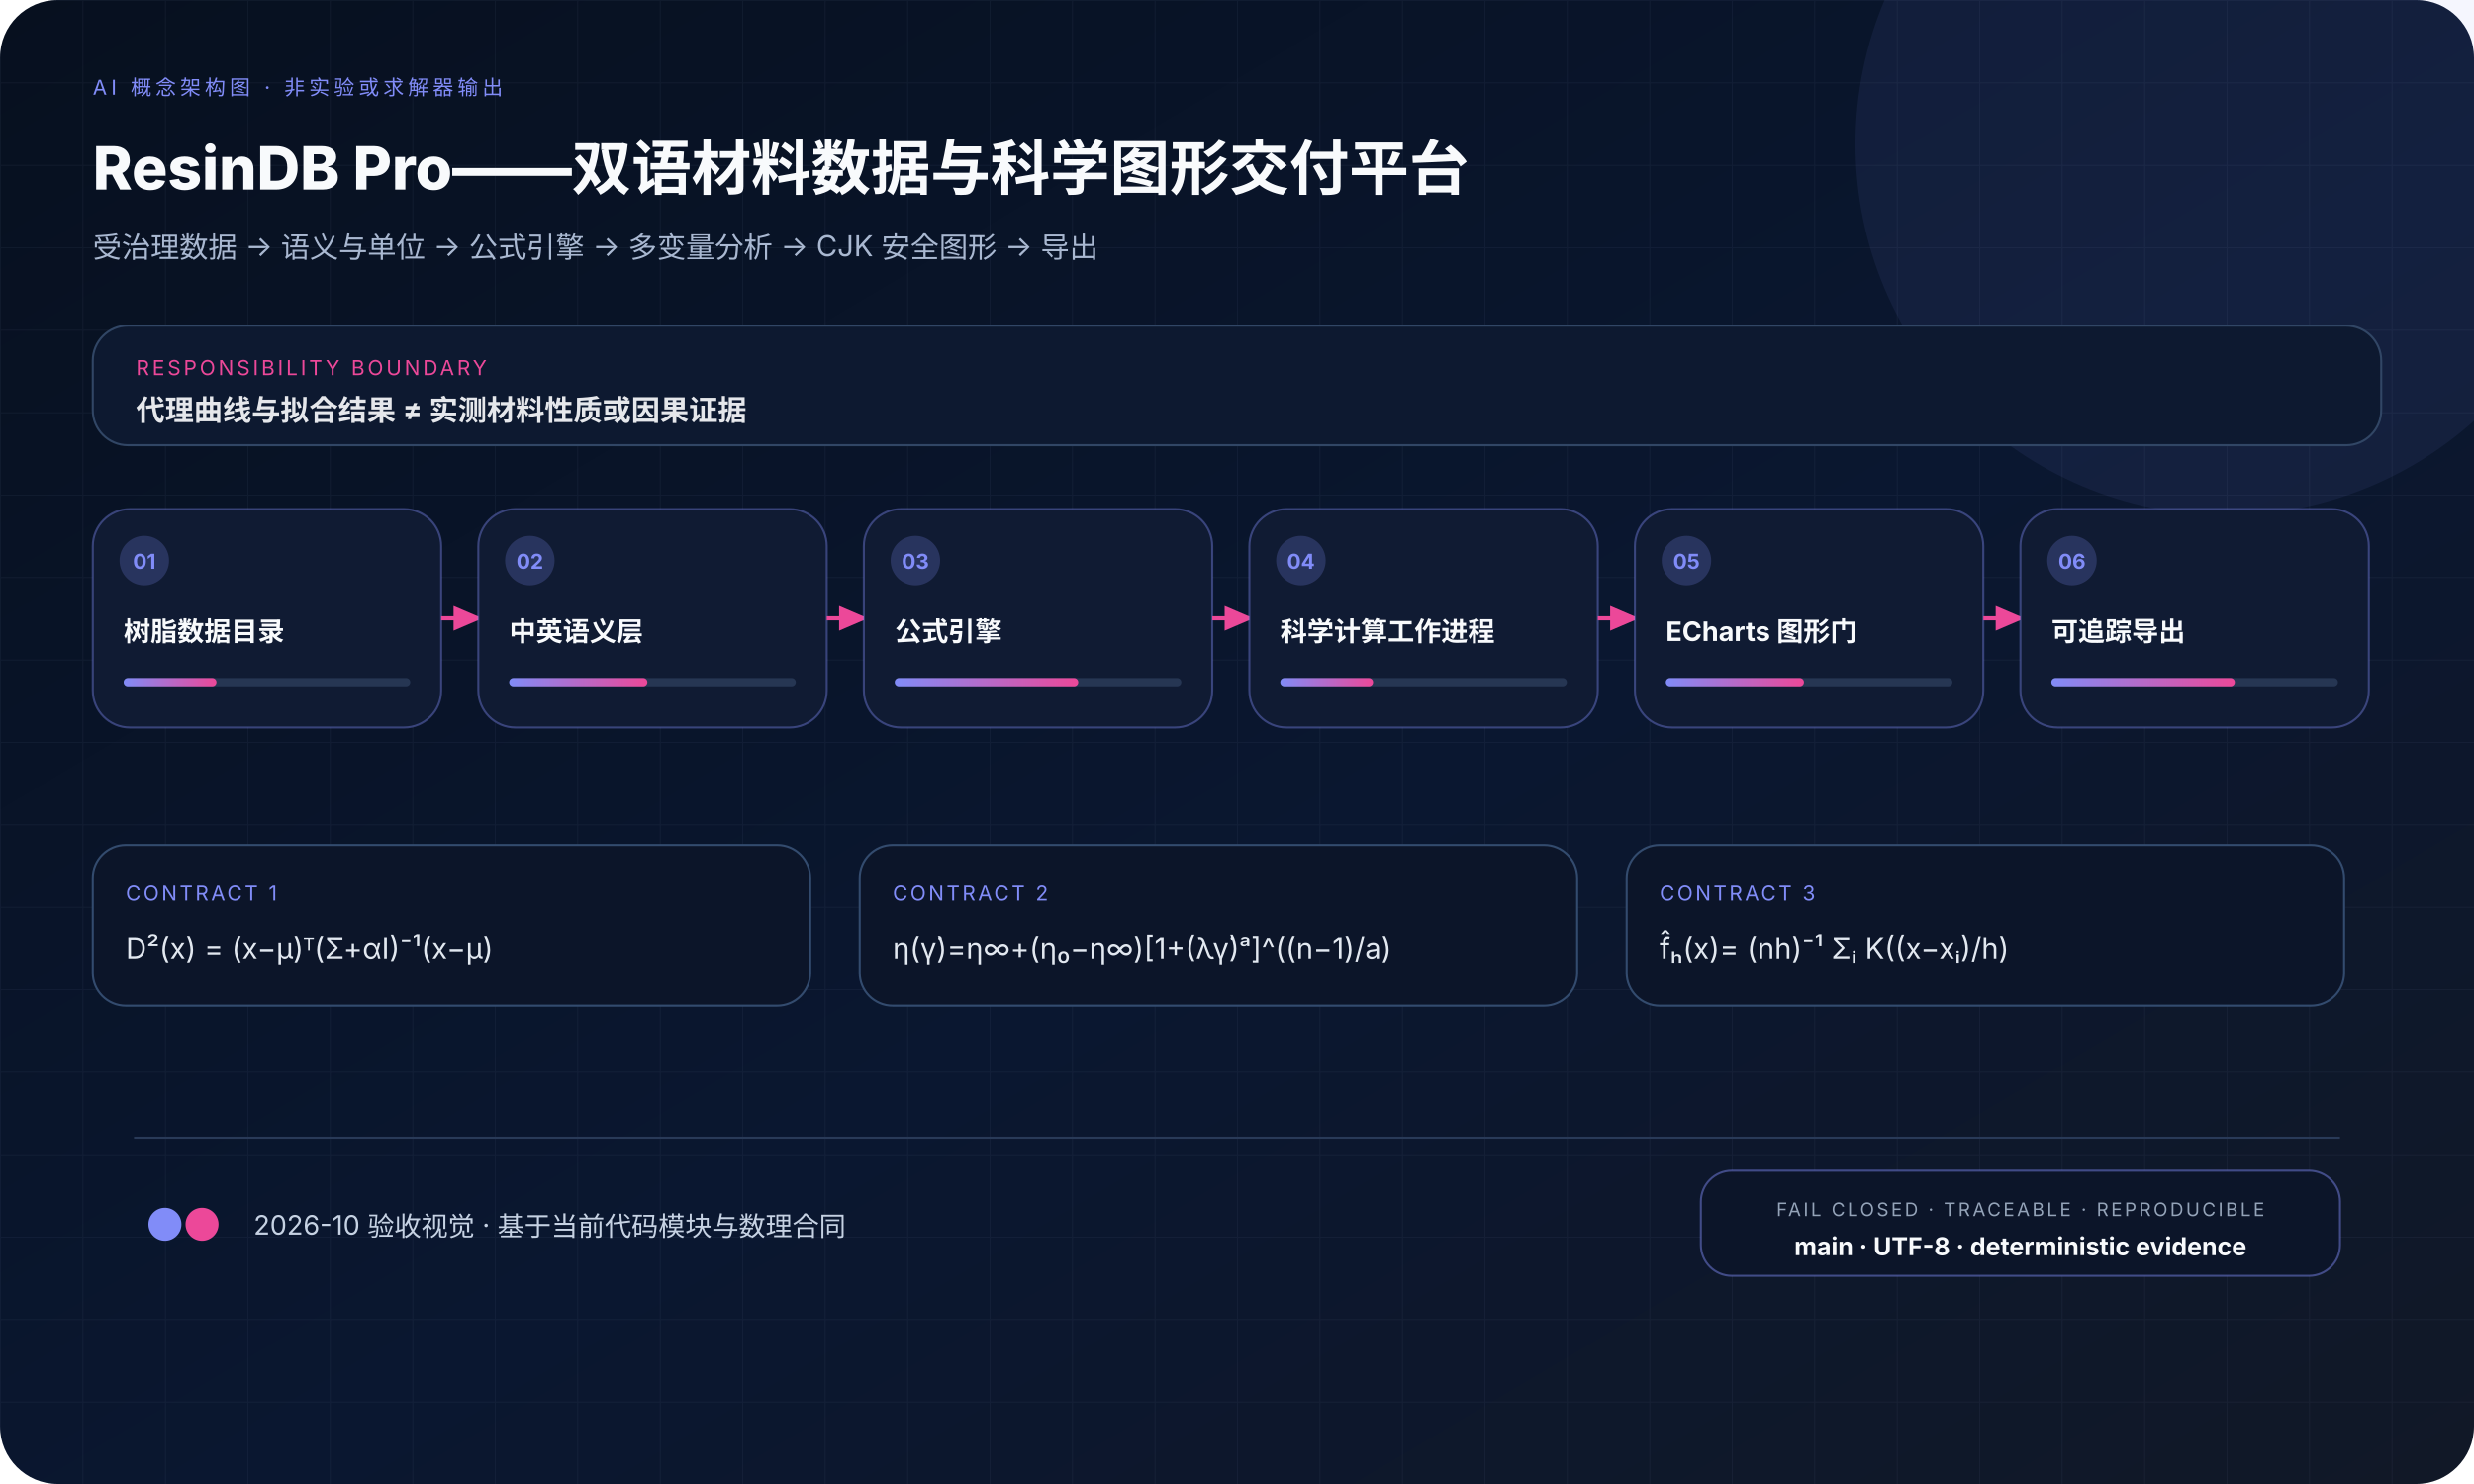
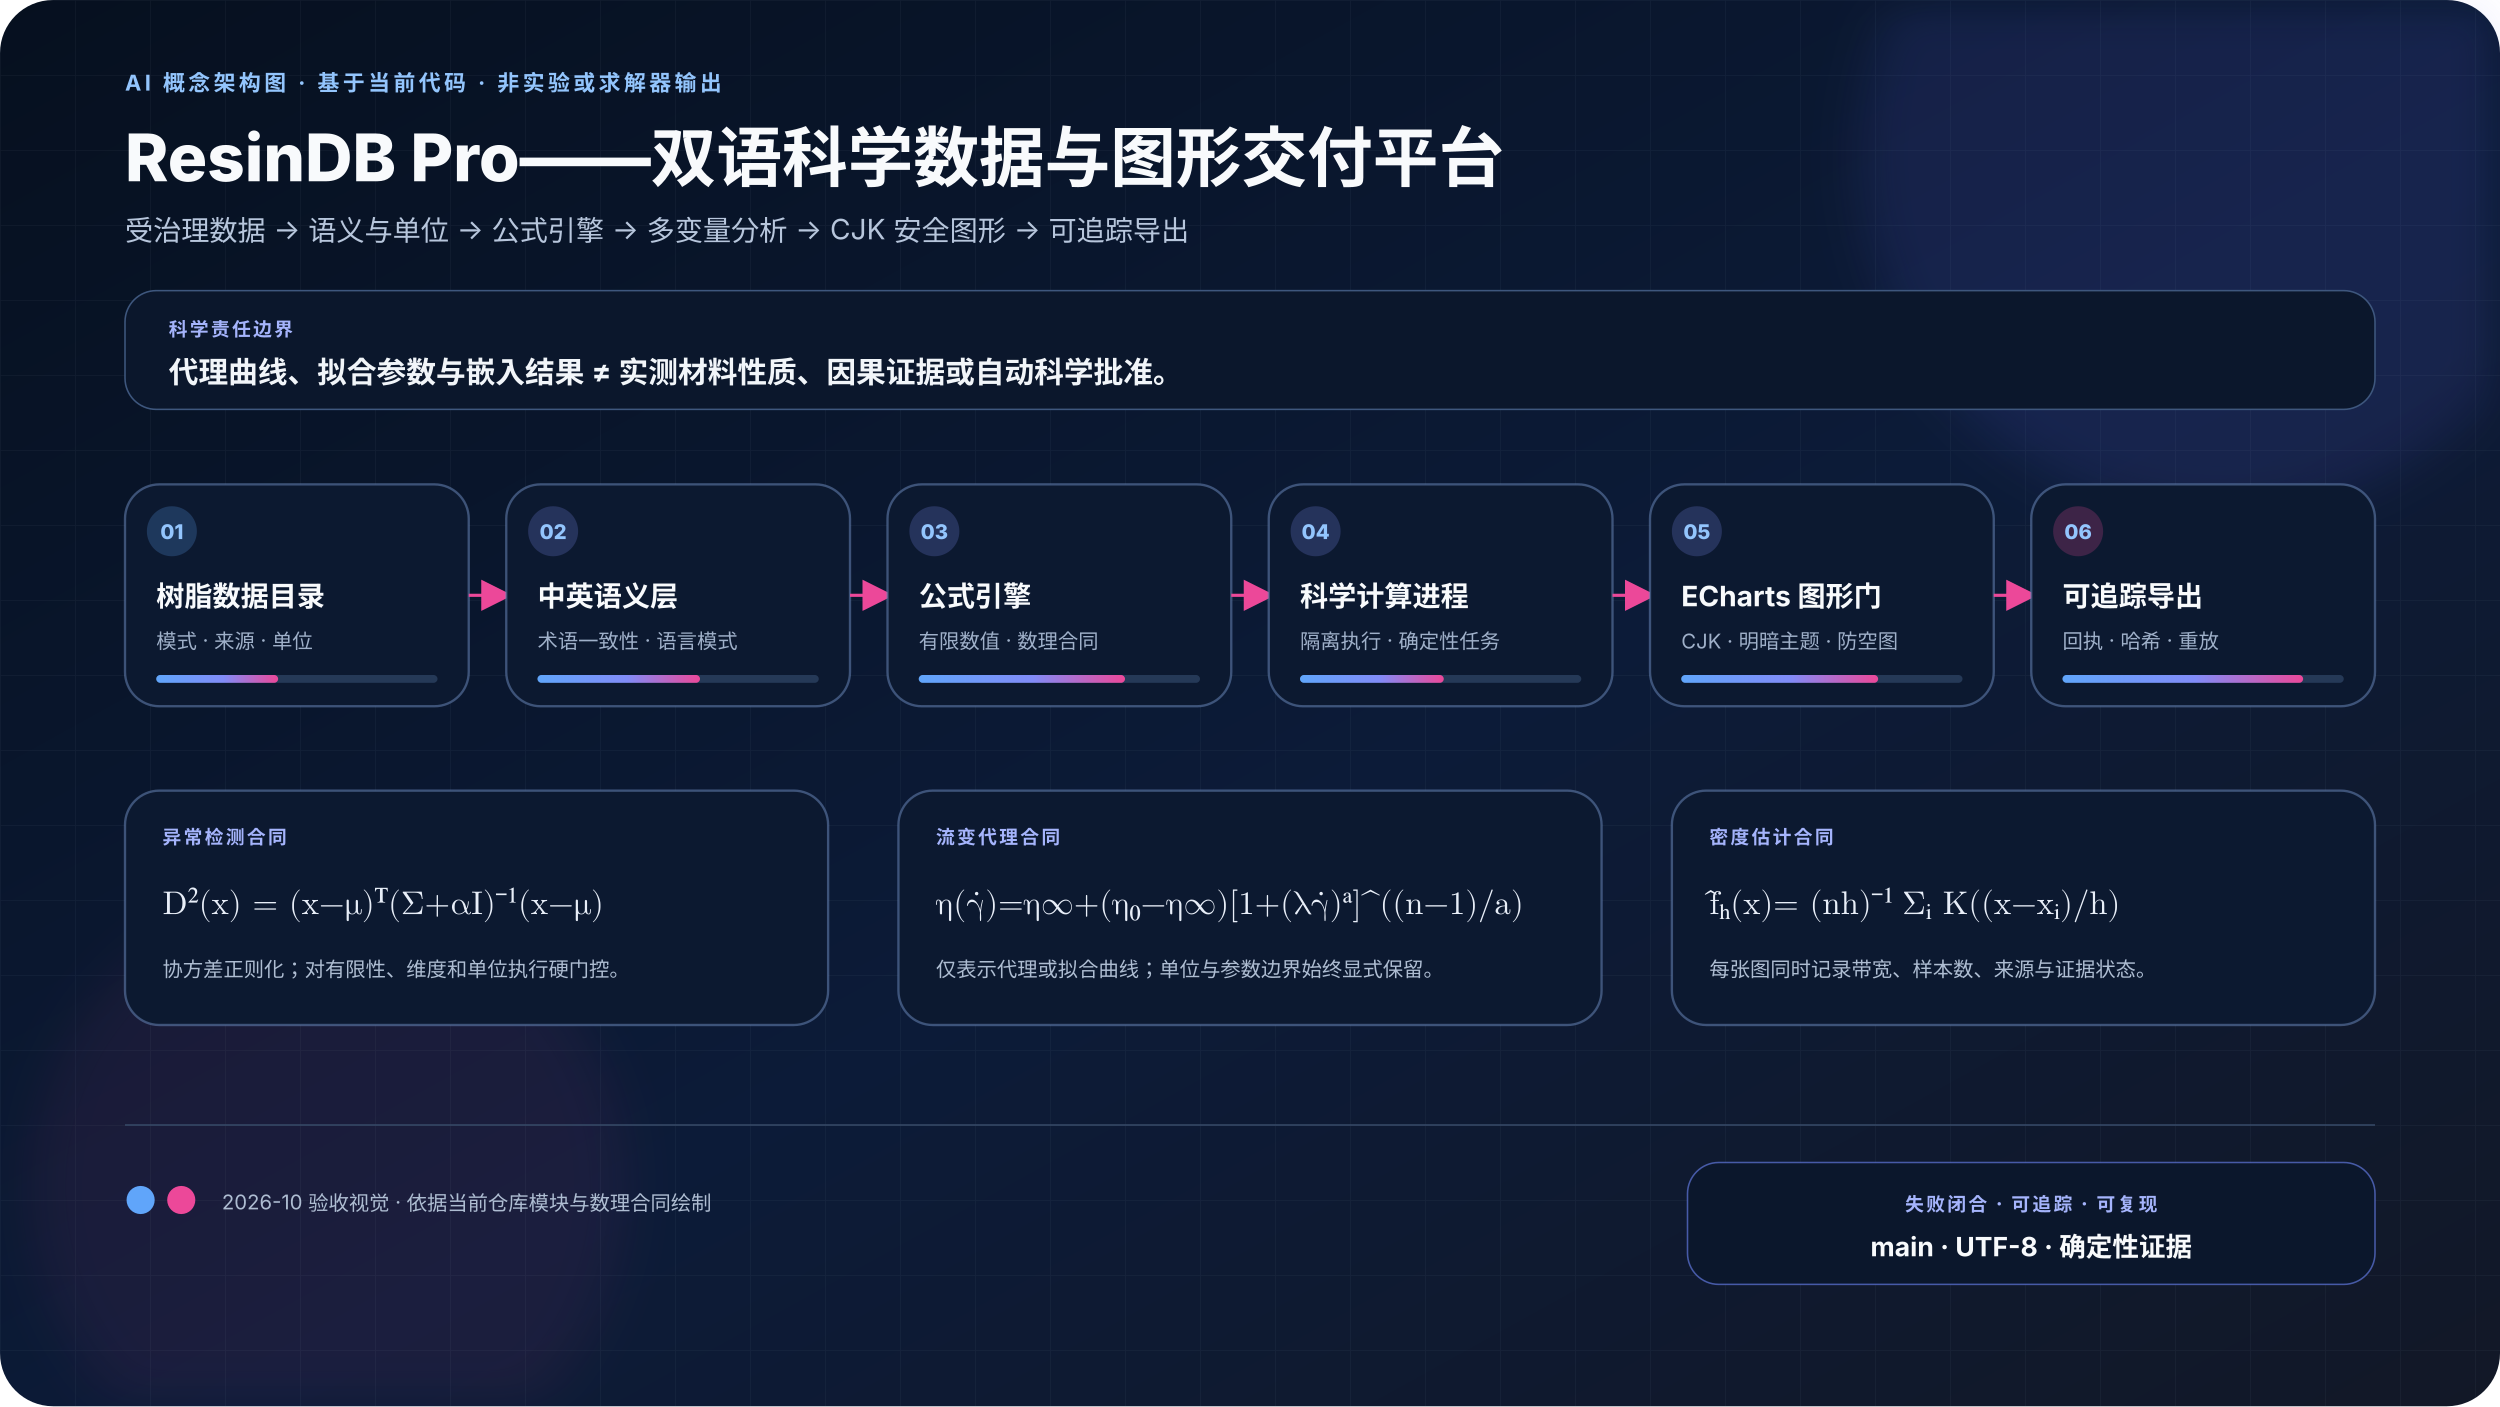
- <svg xmlns="http://www.w3.org/2000/svg" width="1200" height="720" viewBox="0 0 1200 720" role="img" aria-labelledby="t d">
+ <svg xmlns="http://www.w3.org/2000/svg" width="1600" height="900" viewBox="0 0 1600 900" role="img" aria-labelledby="title desc">
  <defs>
-     <linearGradient id="bg" x2="1" y2="1">
-       <stop stop-color="#07101f" />
-       <stop offset=".55" stop-color="#0a1730" />
-       <stop offset="1" stop-color="#111827" />
+     <linearGradient id="bg" x1="0" y1="0" x2="1" y2="1">
+       <stop stop-color="#06101f" />
+       <stop offset="0.55" stop-color="#0c1b38" />
+       <stop offset="1" stop-color="#121827" />
    </linearGradient>
-     <linearGradient id="f">
-       <stop stop-color="#818CF8" />
-       <stop offset="1" stop-color="#EC4899" />
+     <linearGradient id="accent" x1="0" y1="0" x2="1" y2="0">
+       <stop stop-color="#60a5fa" />
+       <stop offset="0.55" stop-color="#818cf8" />
+       <stop offset="1" stop-color="#ec4899" />
    </linearGradient>
-     <pattern id="g" width="40" height="40" patternUnits="userSpaceOnUse">
-       <path d="M40 0H0V40" fill="none" stroke="#6f83a5" opacity=".08" />
+     <pattern id="grid" width="48" height="48" patternUnits="userSpaceOnUse">
+       <path d="M48 0H0V48" fill="none" stroke="#93a4c2" stroke-opacity="0.07" />
    </pattern>
-     <marker id="a" markerWidth="8" markerHeight="8" refX="6" refY="3" orient="auto">
-       <path d="M0 0v6l7-3z" fill="#EC4899" />
+     <filter id="glow">
+       <feGaussianBlur stdDeviation="16" />
+     </filter>
+     <marker id="arrow" markerWidth="10" markerHeight="10" refX="8" refY="5" orient="auto">
+       <path d="M0 0L10 5L0 10Z" fill="#ec4899" />
    </marker>
  </defs>
-   <style>text{font-family:'Noto Sans SC','Microsoft YaHei','PingFang SC','Inter','Segoe UI',sans-serif}.c{fill:#101b33;stroke:#818CF8;stroke-opacity:.38}.e{fill:#0c1529;stroke:#334b6e}.n{font-size:10px;font-weight:700;fill:#818CF8}.m{font-size:13px;font-weight:700;fill:#f8fafc}.k{font-size:10px;letter-spacing:1.2px;fill:#818CF8}.q{font:14px 'Cambria Math','STIX Two Math','Noto Sans SC','Microsoft YaHei','PingFang SC','Inter','Segoe UI',sans-serif;fill:#e2e8f0}</style>
-   <rect width="1200" height="720" rx="28" fill="url(#bg)" />
-   <rect width="1200" height="720" rx="28" fill="url(#g)" />
-   <circle cx="1080" cy="70" r="180" fill="#818CF8" opacity=".08" />
-   <text x="45" y="46" font-size="10" letter-spacing="2" fill="#818CF8">AI 概念架构图 · 非实验或求解器输出</text>
-   <text x="45" y="92" font-size="29" font-weight="800" fill="#f8fafc">ResinDB Pro——双语材料数据与科学图形交付平台</text>
-   <text x="45" y="125" font-size="14" fill="#a9b8d1">受治理数据 → 语义与单位 → 公式引擎 → 多变量分析 → CJK 安全图形 → 导出</text>
-   <rect x="45" y="158" width="1110" height="58" rx="17" fill="#0d1930" stroke="#314665" />
-   <text x="66" y="182" font-size="10" letter-spacing="1.4" fill="#EC4899">RESPONSIBILITY BOUNDARY</text>
-   <text x="66" y="204" font-size="14" font-weight="650" fill="#e5e7eb">代理曲线与拟合结果 ≠ 实测材料性质或因果证据</text>
-   <g transform="translate(45 247)">
-     <rect class="c" width="169" height="106" rx="18" />
-     <circle cx="25" cy="25" r="12" fill="#818CF8" opacity=".22" />
-     <text x="25" y="29" text-anchor="middle" class="n">01</text>
-     <text x="15" y="64" class="m">树脂数据目录</text>
-     <rect x="15" y="82" width="139" height="4" rx="2" fill="#263653" />
-     <rect x="15" y="82" width="45" height="4" rx="2" fill="url(#f)" />
+   <style>
+     text{font-family:"Noto Sans SC","Microsoft YaHei","PingFang SC",Inter,"Segoe UI",sans-serif}.eyebrow{font-size:14px;font-weight:700;letter-spacing:2.2px;fill:#93c5fd}.title{font-size:42px;font-weight:800;fill:#f8fafc}.subtitle{font-size:18px;fill:#b7c6dc}.card{fill:#0c1930;stroke:#6784b5;stroke-opacity:.55;stroke-width:1.5}.index{font-size:13px;font-weight:800;fill:#93c5fd}.module{font-size:18px;font-weight:750;fill:#f8fafc}.detail{font-size:13px;fill:#9fb0c9}.label{font-size:12px;font-weight:800;letter-spacing:1.5px;fill:#a5b4fc}.formula{font-family:"Cambria Math","STIX Two Math","Noto Sans SC","Microsoft YaHei",sans-serif;font-size:21px;fill:#e8eef8}.small{font-size:13px;fill:#aebdd2}.boundary{font-size:19px;font-weight:700;fill:#f1f5f9}
+   </style>
+   <rect width="1600" height="900" rx="34" fill="url(#bg)" />
+   <rect width="1600" height="900" rx="34" fill="url(#grid)" />
+   <circle cx="1420" cy="100" r="230" fill="#6366f1" opacity=".12" filter="url(#glow)" />
+   <circle cx="210" cy="760" r="190" fill="#ec4899" opacity=".07" filter="url(#glow)" />
+   <text x="80" y="58" class="eyebrow">AI 概念架构图 · 基于当前代码 · 非实验或求解器输出</text>
+   <text x="80" y="116" class="title">ResinDB Pro——双语科学数据与图形交付平台</text>
+   <text x="80" y="154" class="subtitle">受治理数据 → 语义与单位 → 公式引擎 → 多变量分析 → CJK 安全图形 → 可追踪导出</text>
+   <rect x="80" y="186" width="1440" height="76" rx="20" fill="#0b172c" stroke="#3e577e" />
+   <text x="108" y="215" class="label" fill="#f472b6">科学责任边界</text>
+   <text x="108" y="245" class="boundary">代理曲线、拟合参数与嵌入结果 ≠ 实测材料性质、因果证据或自动科学批准。</text>
+   <g transform="translate(80 310)">
+     <g>
+       <rect class="card" width="220" height="142" rx="22" />
+       <circle cx="30" cy="30" r="16" fill="#60a5fa" opacity=".22" />
+       <text x="30" y="35" text-anchor="middle" class="index">01</text>
+       <text x="20" y="78" class="module">树脂数据目录</text>
+       <text x="20" y="105" class="detail">模式 · 来源 · 单位</text>
+       <rect x="20" y="122" width="180" height="5" rx="2.5" fill="#253957" />
+       <rect x="20" y="122" width="78" height="5" rx="2.5" fill="url(#accent)" />
+     </g>
+     <path d="M220 71H244" stroke="#ec4899" stroke-width="2" marker-end="url(#arrow)" />
+     <g transform="translate(244 0)">
+       <rect class="card" width="220" height="142" rx="22" />
+       <circle cx="30" cy="30" r="16" fill="#818cf8" opacity=".22" />
+       <text x="30" y="35" text-anchor="middle" class="index">02</text>
+       <text x="20" y="78" class="module">中英语义层</text>
+       <text x="20" y="105" class="detail">术语一致性 · 语言模式</text>
+       <rect x="20" y="122" width="180" height="5" rx="2.5" fill="#253957" />
+       <rect x="20" y="122" width="104" height="5" rx="2.5" fill="url(#accent)" />
+     </g>
+     <path d="M464 71H488" stroke="#ec4899" stroke-width="2" marker-end="url(#arrow)" />
+     <g transform="translate(488 0)">
+       <rect class="card" width="220" height="142" rx="22" />
+       <circle cx="30" cy="30" r="16" fill="#818cf8" opacity=".22" />
+       <text x="30" y="35" text-anchor="middle" class="index">03</text>
+       <text x="20" y="78" class="module">公式引擎</text>
+       <text x="20" y="105" class="detail">有限数值 · 数理合同</text>
+       <rect x="20" y="122" width="180" height="5" rx="2.5" fill="#253957" />
+       <rect x="20" y="122" width="132" height="5" rx="2.5" fill="url(#accent)" />
+     </g>
+     <path d="M708 71H732" stroke="#ec4899" stroke-width="2" marker-end="url(#arrow)" />
+     <g transform="translate(732 0)">
+       <rect class="card" width="220" height="142" rx="22" />
+       <circle cx="30" cy="30" r="16" fill="#818cf8" opacity=".22" />
+       <text x="30" y="35" text-anchor="middle" class="index">04</text>
+       <text x="20" y="78" class="module">科学计算进程</text>
+       <text x="20" y="105" class="detail">隔离执行 · 确定性任务</text>
+       <rect x="20" y="122" width="180" height="5" rx="2.5" fill="#253957" />
+       <rect x="20" y="122" width="92" height="5" rx="2.5" fill="url(#accent)" />
+     </g>
+     <path d="M952 71H976" stroke="#ec4899" stroke-width="2" marker-end="url(#arrow)" />
+     <g transform="translate(976 0)">
+       <rect class="card" width="220" height="142" rx="22" />
+       <circle cx="30" cy="30" r="16" fill="#818cf8" opacity=".22" />
+       <text x="30" y="35" text-anchor="middle" class="index">05</text>
+       <text x="20" y="78" class="module">ECharts 图形门</text>
+       <text x="20" y="105" class="detail">CJK · 明暗主题 · 防空图</text>
+       <rect x="20" y="122" width="180" height="5" rx="2.5" fill="#253957" />
+       <rect x="20" y="122" width="126" height="5" rx="2.5" fill="url(#accent)" />
+     </g>
+     <path d="M1196 71H1220" stroke="#ec4899" stroke-width="2" marker-end="url(#arrow)" />
+     <g transform="translate(1220 0)">
+       <rect class="card" width="220" height="142" rx="22" />
+       <circle cx="30" cy="30" r="16" fill="#ec4899" opacity=".22" />
+       <text x="30" y="35" text-anchor="middle" class="index">06</text>
+       <text x="20" y="78" class="module">可追踪导出</text>
+       <text x="20" y="105" class="detail">回执 · 哈希 · 重放</text>
+       <rect x="20" y="122" width="180" height="5" rx="2.5" fill="#253957" />
+       <rect x="20" y="122" width="154" height="5" rx="2.5" fill="url(#accent)" />
+     </g>
  </g>
-   <path d="M 214 300h18" stroke="#EC4899" stroke-width="2" marker-end="url(#a)" />
-   <g transform="translate(232 247)">
-     <rect class="c" width="169" height="106" rx="18" />
-     <circle cx="25" cy="25" r="12" fill="#818CF8" opacity=".22" />
-     <text x="25" y="29" text-anchor="middle" class="n">02</text>
-     <text x="15" y="64" class="m">中英语义层</text>
-     <rect x="15" y="82" width="139" height="4" rx="2" fill="#263653" />
-     <rect x="15" y="82" width="67" height="4" rx="2" fill="url(#f)" />
+   <g transform="translate(80 506)">
+     <g>
+       <rect class="card" width="450" height="150" rx="22" />
+       <text x="24" y="34" class="label">异常检测合同</text>
+       <text x="24" y="79" class="formula">D²(x) = (x−μ)ᵀ(Σ+αI)⁻¹(x−μ)</text>
+       <text x="24" y="119" class="small">协方差正则化；对有限性、维度和单位执行硬门控。</text>
+     </g>
+     <g transform="translate(495 0)">
+       <rect class="card" width="450" height="150" rx="22" />
+       <text x="24" y="34" class="label">流变代理合同</text>
+       <text x="24" y="79" class="formula">η(γ̇)=η∞+(η₀−η∞)[1+(λγ̇)ᵃ]^((n−1)/a)</text>
+       <text x="24" y="119" class="small">仅表示代理或拟合曲线；单位与参数边界始终显式保留。</text>
+     </g>
+     <g transform="translate(990 0)">
+       <rect class="card" width="450" height="150" rx="22" />
+       <text x="24" y="34" class="label">密度估计合同</text>
+       <text x="24" y="79" class="formula">f̂ₕ(x)= (nh)⁻¹ Σᵢ K((x−xᵢ)/h)</text>
+       <text x="24" y="119" class="small">每张图同时记录带宽、样本数、来源与证据状态。</text>
+     </g>
  </g>
-   <path d="M 401 300h18" stroke="#EC4899" stroke-width="2" marker-end="url(#a)" />
-   <g transform="translate(419 247)">
-     <rect class="c" width="169" height="106" rx="18" />
-     <circle cx="25" cy="25" r="12" fill="#818CF8" opacity=".22" />
-     <text x="25" y="29" text-anchor="middle" class="n">03</text>
-     <text x="15" y="64" class="m">公式引擎</text>
-     <rect x="15" y="82" width="139" height="4" rx="2" fill="#263653" />
-     <rect x="15" y="82" width="89" height="4" rx="2" fill="url(#f)" />
+   <path d="M80 720H1520" stroke="#354966" />
+   <g transform="translate(80 758)">
+     <circle cx="10" cy="10" r="9" fill="#60a5fa" />
+     <circle cx="36" cy="10" r="9" fill="#ec4899" />
+     <text x="62" y="16" class="small">2026-10 验收视觉 · 依据当前仓库模块与数理合同绘制</text>
  </g>
-   <path d="M 588 300h18" stroke="#EC4899" stroke-width="2" marker-end="url(#a)" />
-   <g transform="translate(606 247)">
-     <rect class="c" width="169" height="106" rx="18" />
-     <circle cx="25" cy="25" r="12" fill="#818CF8" opacity=".22" />
-     <text x="25" y="29" text-anchor="middle" class="n">04</text>
-     <text x="15" y="64" class="m">科学计算工作进程</text>
-     <rect x="15" y="82" width="139" height="4" rx="2" fill="#263653" />
-     <rect x="15" y="82" width="45" height="4" rx="2" fill="url(#f)" />
-   </g>
-   <path d="M 775 300h18" stroke="#EC4899" stroke-width="2" marker-end="url(#a)" />
-   <g transform="translate(793 247)">
-     <rect class="c" width="169" height="106" rx="18" />
-     <circle cx="25" cy="25" r="12" fill="#818CF8" opacity=".22" />
-     <text x="25" y="29" text-anchor="middle" class="n">05</text>
-     <text x="15" y="64" class="m">ECharts 图形门</text>
-     <rect x="15" y="82" width="139" height="4" rx="2" fill="#263653" />
-     <rect x="15" y="82" width="67" height="4" rx="2" fill="url(#f)" />
-   </g>
-   <path d="M 962 300h18" stroke="#EC4899" stroke-width="2" marker-end="url(#a)" />
-   <g transform="translate(980 247)">
-     <rect class="c" width="169" height="106" rx="18" />
-     <circle cx="25" cy="25" r="12" fill="#818CF8" opacity=".22" />
-     <text x="25" y="29" text-anchor="middle" class="n">06</text>
-     <text x="15" y="64" class="m">可追踪导出</text>
-     <rect x="15" y="82" width="139" height="4" rx="2" fill="#263653" />
-     <rect x="15" y="82" width="89" height="4" rx="2" fill="url(#f)" />
-   </g>
-   <g transform="translate(45 410)">
-     <rect class="e" width="348" height="78" rx="16" />
-     <text x="16" y="27" class="k">CONTRACT 1</text>
-     <text x="16" y="55" class="q">D²(x) = (x−μ)ᵀ(Σ+αI)⁻¹(x−μ)</text>
-   </g>
-   <g transform="translate(417 410)">
-     <rect class="e" width="348" height="78" rx="16" />
-     <text x="16" y="27" class="k">CONTRACT 2</text>
-     <text x="16" y="55" class="q">η(γ̇)=η∞+(η₀−η∞)[1+(λγ̇)ᵃ]^((n−1)/a)</text>
-   </g>
-   <g transform="translate(789 410)">
-     <rect class="e" width="348" height="78" rx="16" />
-     <text x="16" y="27" class="k">CONTRACT 3</text>
-     <text x="16" y="55" class="q">f̂ₕ(x)= (nh)⁻¹ Σᵢ K((x−xᵢ)/h)</text>
-   </g>
-   <path d="M65 552h1070" stroke="#293a58" />
-   <circle cx="80" cy="594" r="8" fill="#818CF8" />
-   <circle cx="98" cy="594" r="8" fill="#EC4899" />
-   <text x="123" y="599" font-size="13" fill="#c6d2e3">2026-10 验收视觉 · 基于当前代码模块与数理合同</text>
-   <rect x="825" y="568" width="310" height="51" rx="15" fill="#0c1529" stroke="#818CF8" stroke-opacity=".45" />
-   <text x="980" y="590" text-anchor="middle" font-size="9" letter-spacing="1.2" fill="#94a3b8">FAIL CLOSED · TRACEABLE · REPRODUCIBLE</text>
-   <text x="980" y="609" text-anchor="middle" font-size="12" font-weight="700" fill="#f8fafc">main · UTF-8 · deterministic evidence</text>
+   <rect x="1080" y="744" width="440" height="78" rx="20" fill="#0b172c" stroke="#667eea" stroke-opacity=".65" />
+   <text x="1300" y="775" text-anchor="middle" class="label">失败闭合 · 可追踪 · 可复现</text>
+   <text x="1300" y="804" text-anchor="middle" font-size="17" font-weight="750" fill="#f8fafc">main · UTF-8 · 确定性证据</text>
</svg>
